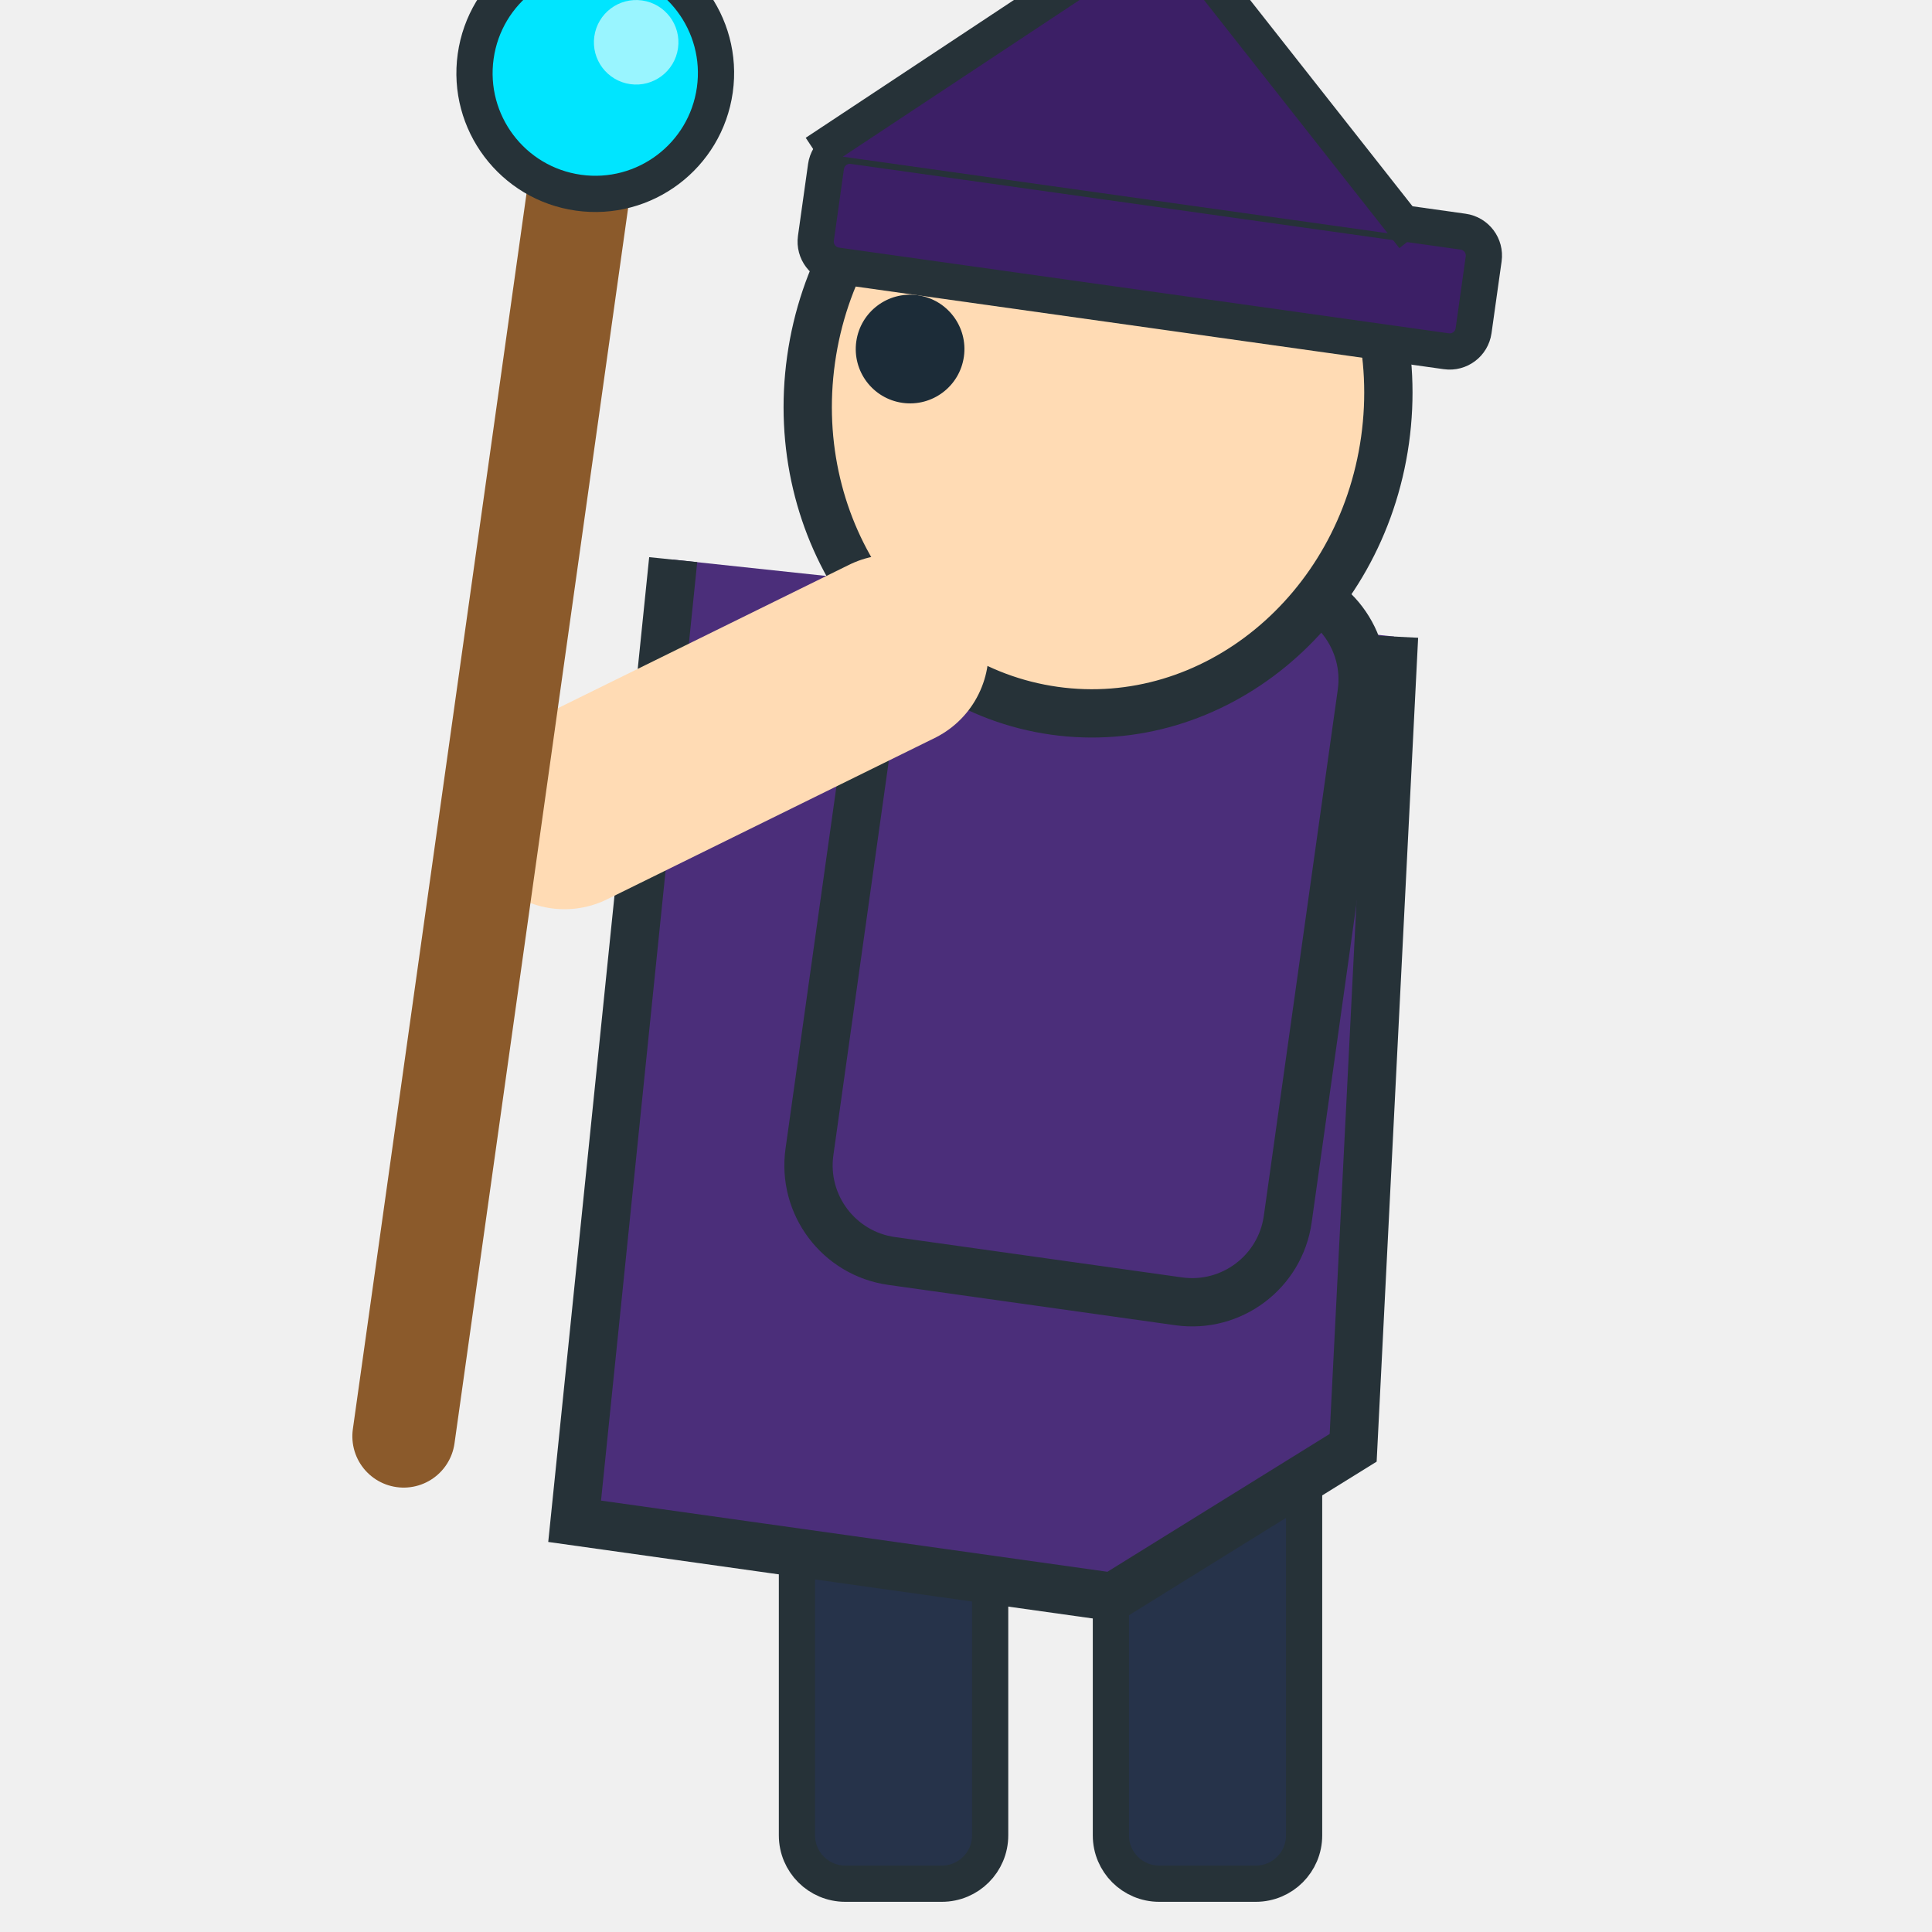
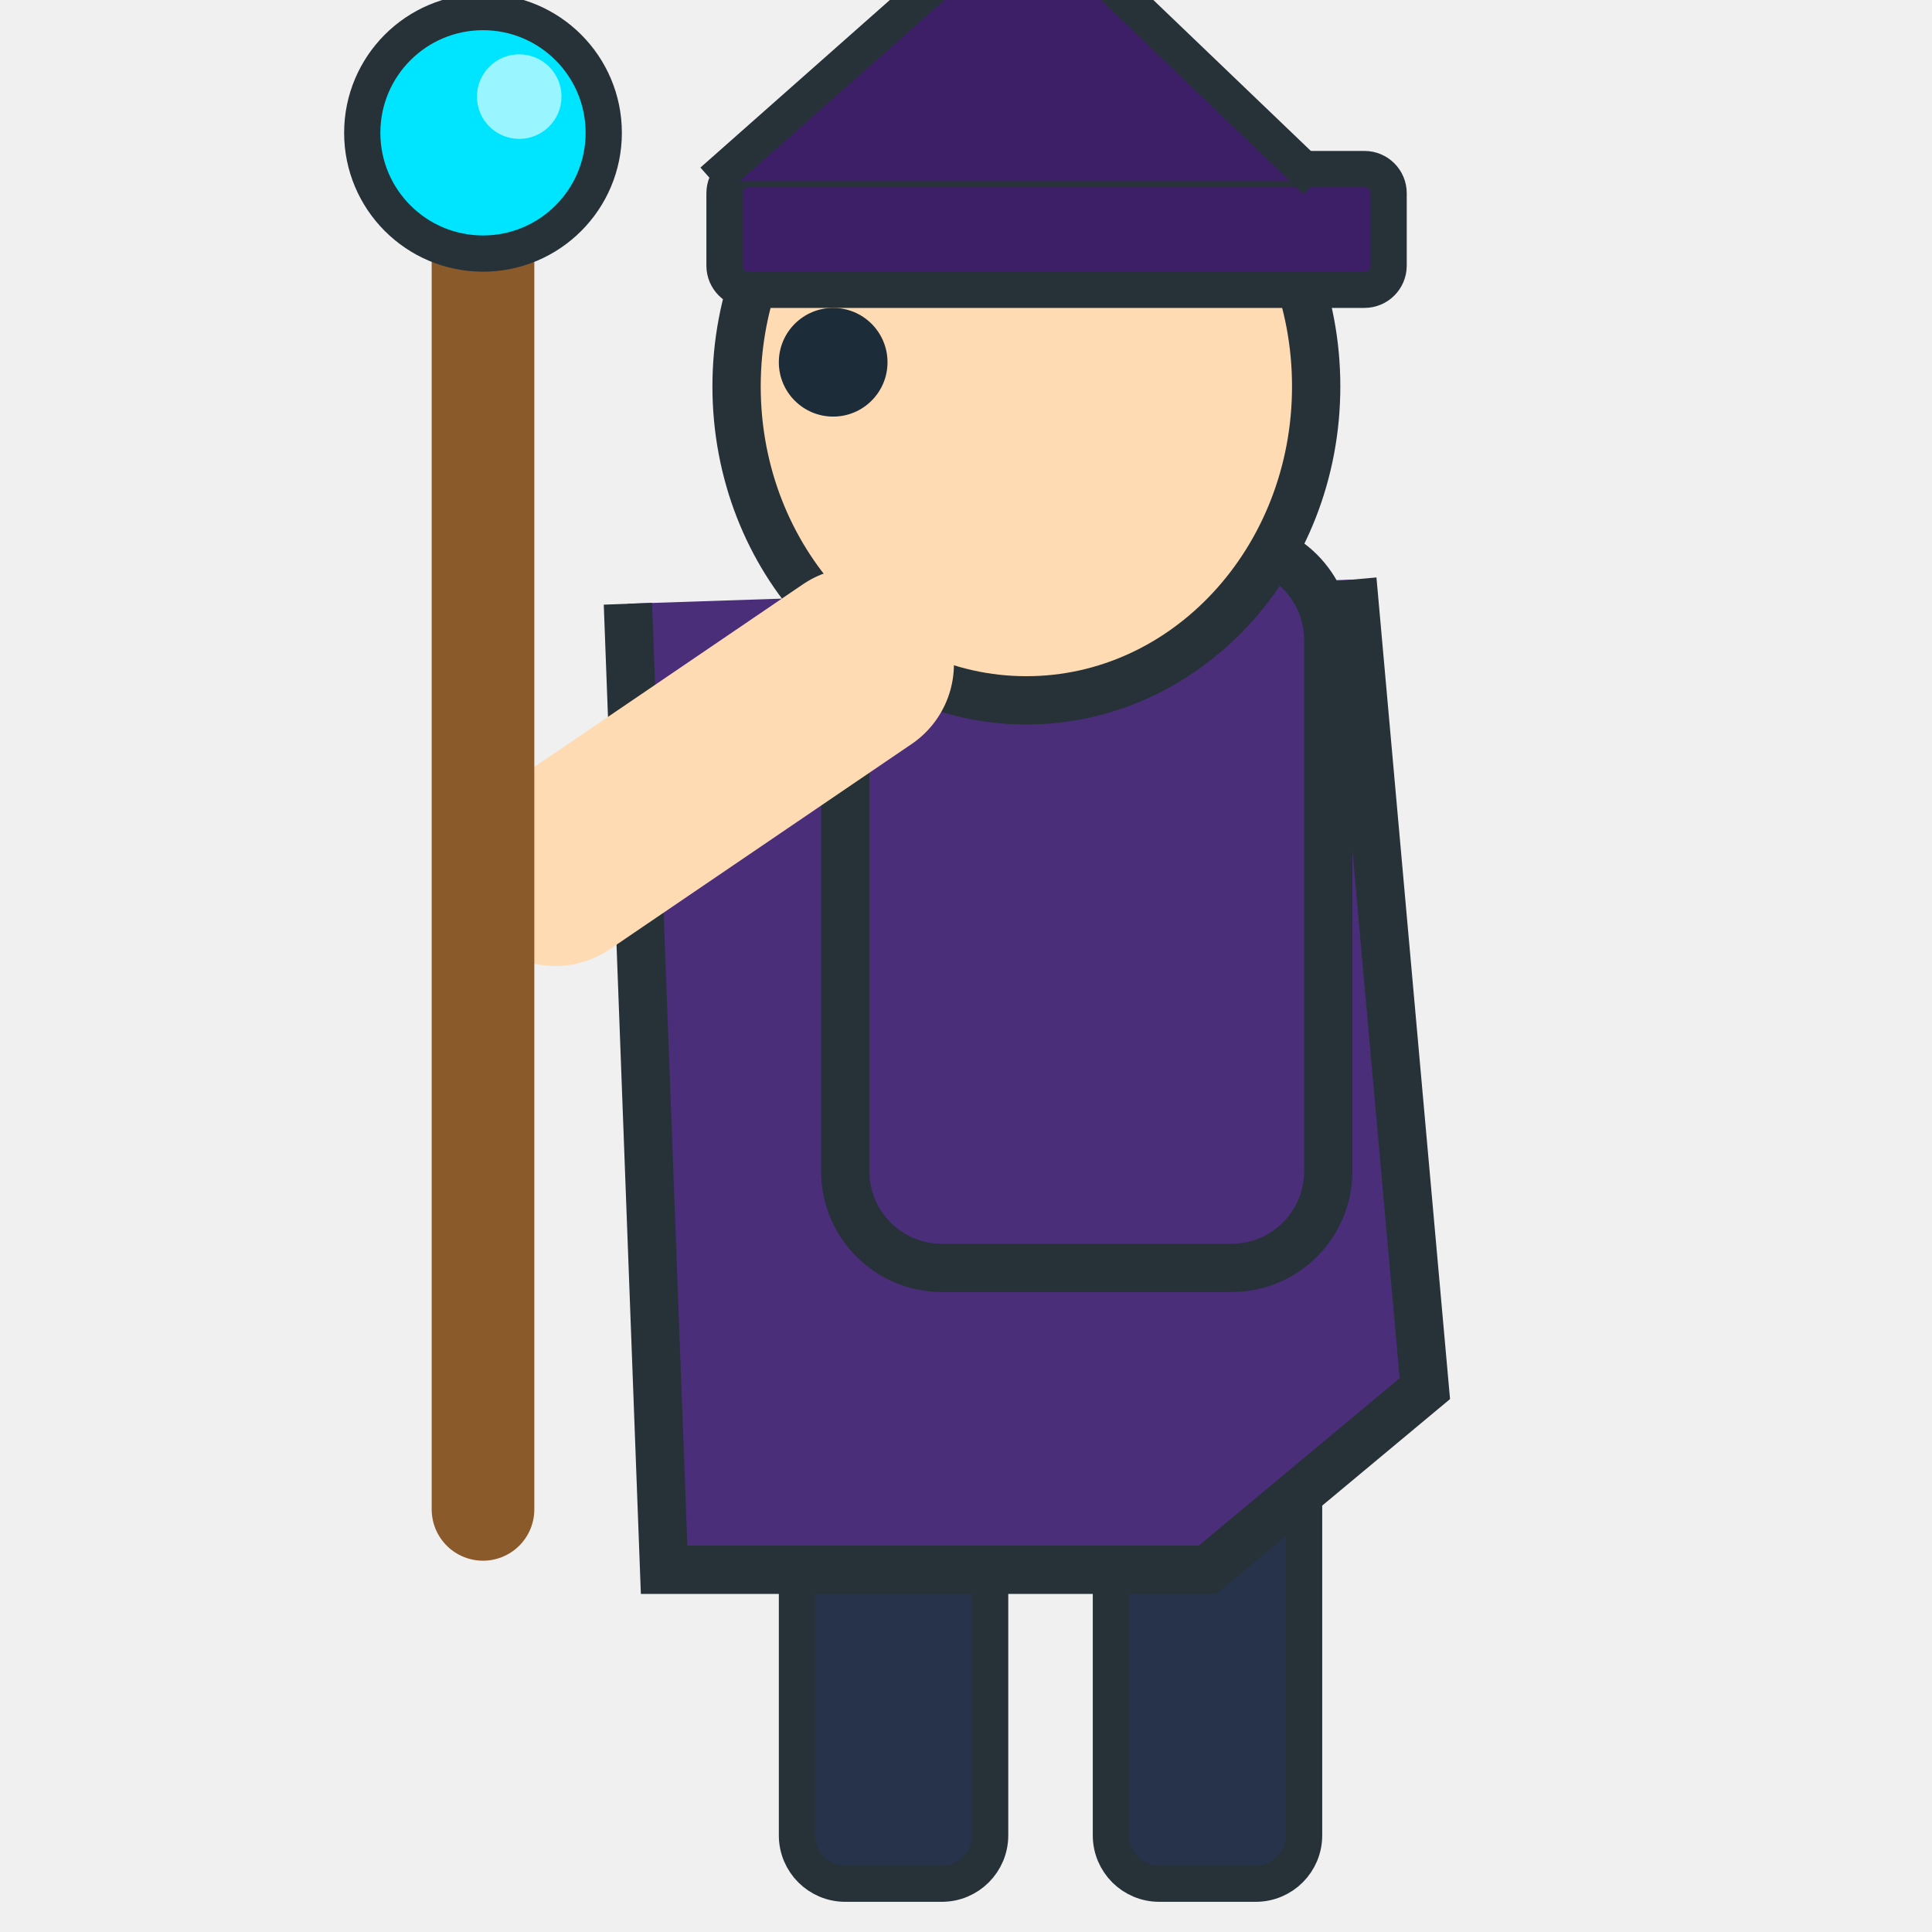
<svg xmlns="http://www.w3.org/2000/svg" width="320" height="320" viewBox="0 0 16 16">
  <g transform="scale(-1,1) translate(-16,0)">
    <rect x="5.2" y="10.8" width="1.6" height="4.8" rx="0.4" fill="#26334A" stroke="#263238" stroke-width="0.3" />
    <rect x="7.8" y="10.8" width="1.6" height="4.8" rx="0.4" fill="#26334A" stroke="#263238" stroke-width="0.3" />
-     <g transform="translate(8,7.5) rotate(-8) translate(-8,-7.5)">
-       <path d="M 4.8,4.8 L 4.2,11.5 L 6,13 L 10.5,13 L 10.8,5" fill="#4B2E7A" stroke="#263238" stroke-width="0.4" />
-       <rect x="5" y="4.5" width="4" height="6" rx="0.8" fill="#4B2E7A" stroke="#263238" stroke-width="0.4" />
-       <ellipse cx="7.5" cy="3.2" rx="2.4" ry="2.6" fill="#FFDBB4" stroke="#263238" stroke-width="0.4" />
-       <rect x="4.5" y="1.4" width="5.5" height="1" rx="0.2" fill="#3C1F66" stroke="#263238" stroke-width="0.3" />
-       <path d="M 5.1,1.5 L 7.5,-0.8 L 10.1,1.5" fill="#3C1F66" stroke="#263238" stroke-width="0.3" />
-       <circle r="0.45" cx="9.1" cy="3" fill="#1C2C38" />
-       <path d="M 8.9,5.5 L 11.4,7.2" fill="transparent" stroke="#FFDBB4" stroke-width="1.6" stroke-linecap="round" />
-       <line x1="12" y1="12.5" x2="12" y2="1.2" stroke="#8B5A2B" stroke-width="0.85" stroke-linecap="round" />
-       <circle cx="12" cy="1.1" r="1" fill="#00E5FF" stroke="#263238" stroke-width="0.3" />
-       <circle cx="11.7" cy="0.8" r="0.35" fill="#FFFFFF" opacity="0.6" />
-     </g>
+     <path d="M 4.8,4.8 L 4.2,11.5 L 6,13 L 10.5,13 L 10.8,5" fill="#4B2E7A" stroke="#263238" stroke-width="0.4" />
+     <rect x="5" y="4.5" width="4" height="6" rx="0.8" fill="#4B2E7A" stroke="#263238" stroke-width="0.4" />
+     <ellipse cx="7.5" cy="3.2" rx="2.4" ry="2.6" fill="#FFDBB4" stroke="#263238" stroke-width="0.4" />
+     <rect x="4.5" y="1.4" width="5.5" height="1" rx="0.2" fill="#3C1F66" stroke="#263238" stroke-width="0.3" />
+     <path d="M 5.1,1.5 L 7.5,-0.8 L 10.1,1.5" fill="#3C1F66" stroke="#263238" stroke-width="0.3" />
+     <circle r="0.45" cx="9.1" cy="3" fill="#1C2C38" />
+     <path d="M 8.9,5.5 L 11.4,7.2" fill="transparent" stroke="#FFDBB4" stroke-width="1.6" stroke-linecap="round" />
+     <line x1="12" y1="12.5" x2="12" y2="1.2" stroke="#8B5A2B" stroke-width="0.85" stroke-linecap="round" />
+     <circle cx="12" cy="1.1" r="1" fill="#00E5FF" stroke="#263238" stroke-width="0.3" />
+     <circle cx="11.7" cy="0.8" r="0.35" fill="#FFFFFF" opacity="0.6" />
  </g>
</svg>
